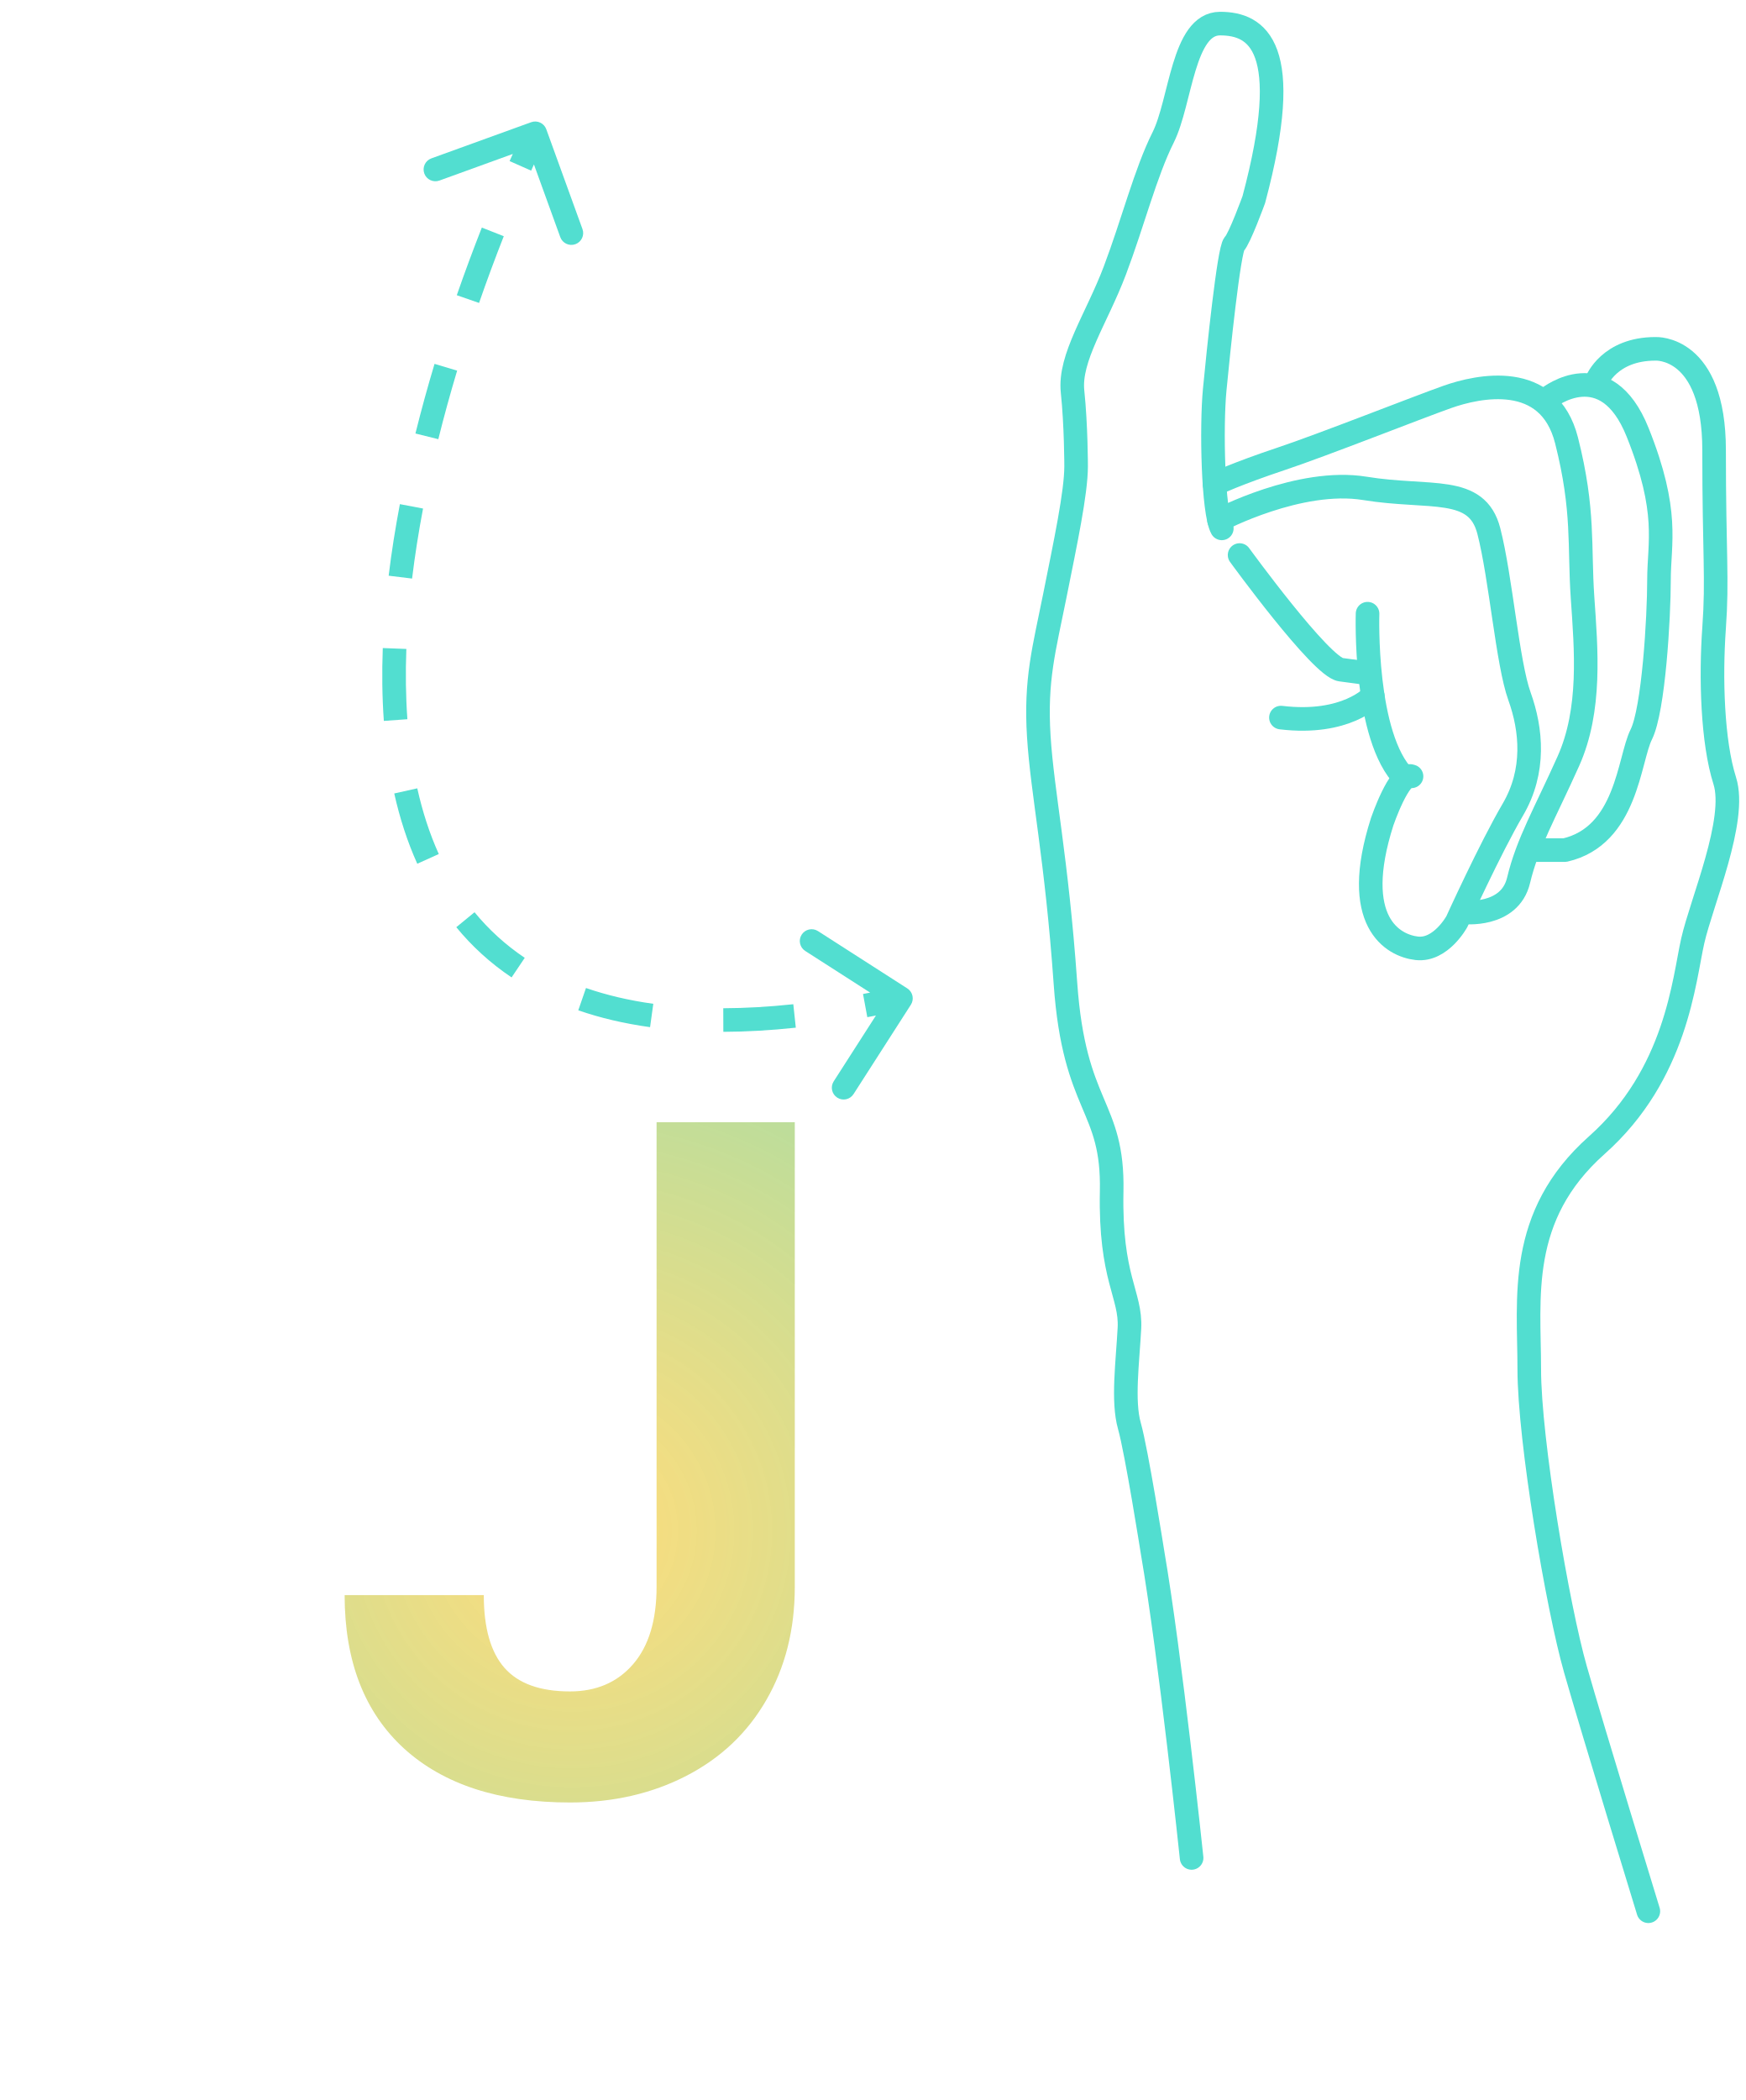
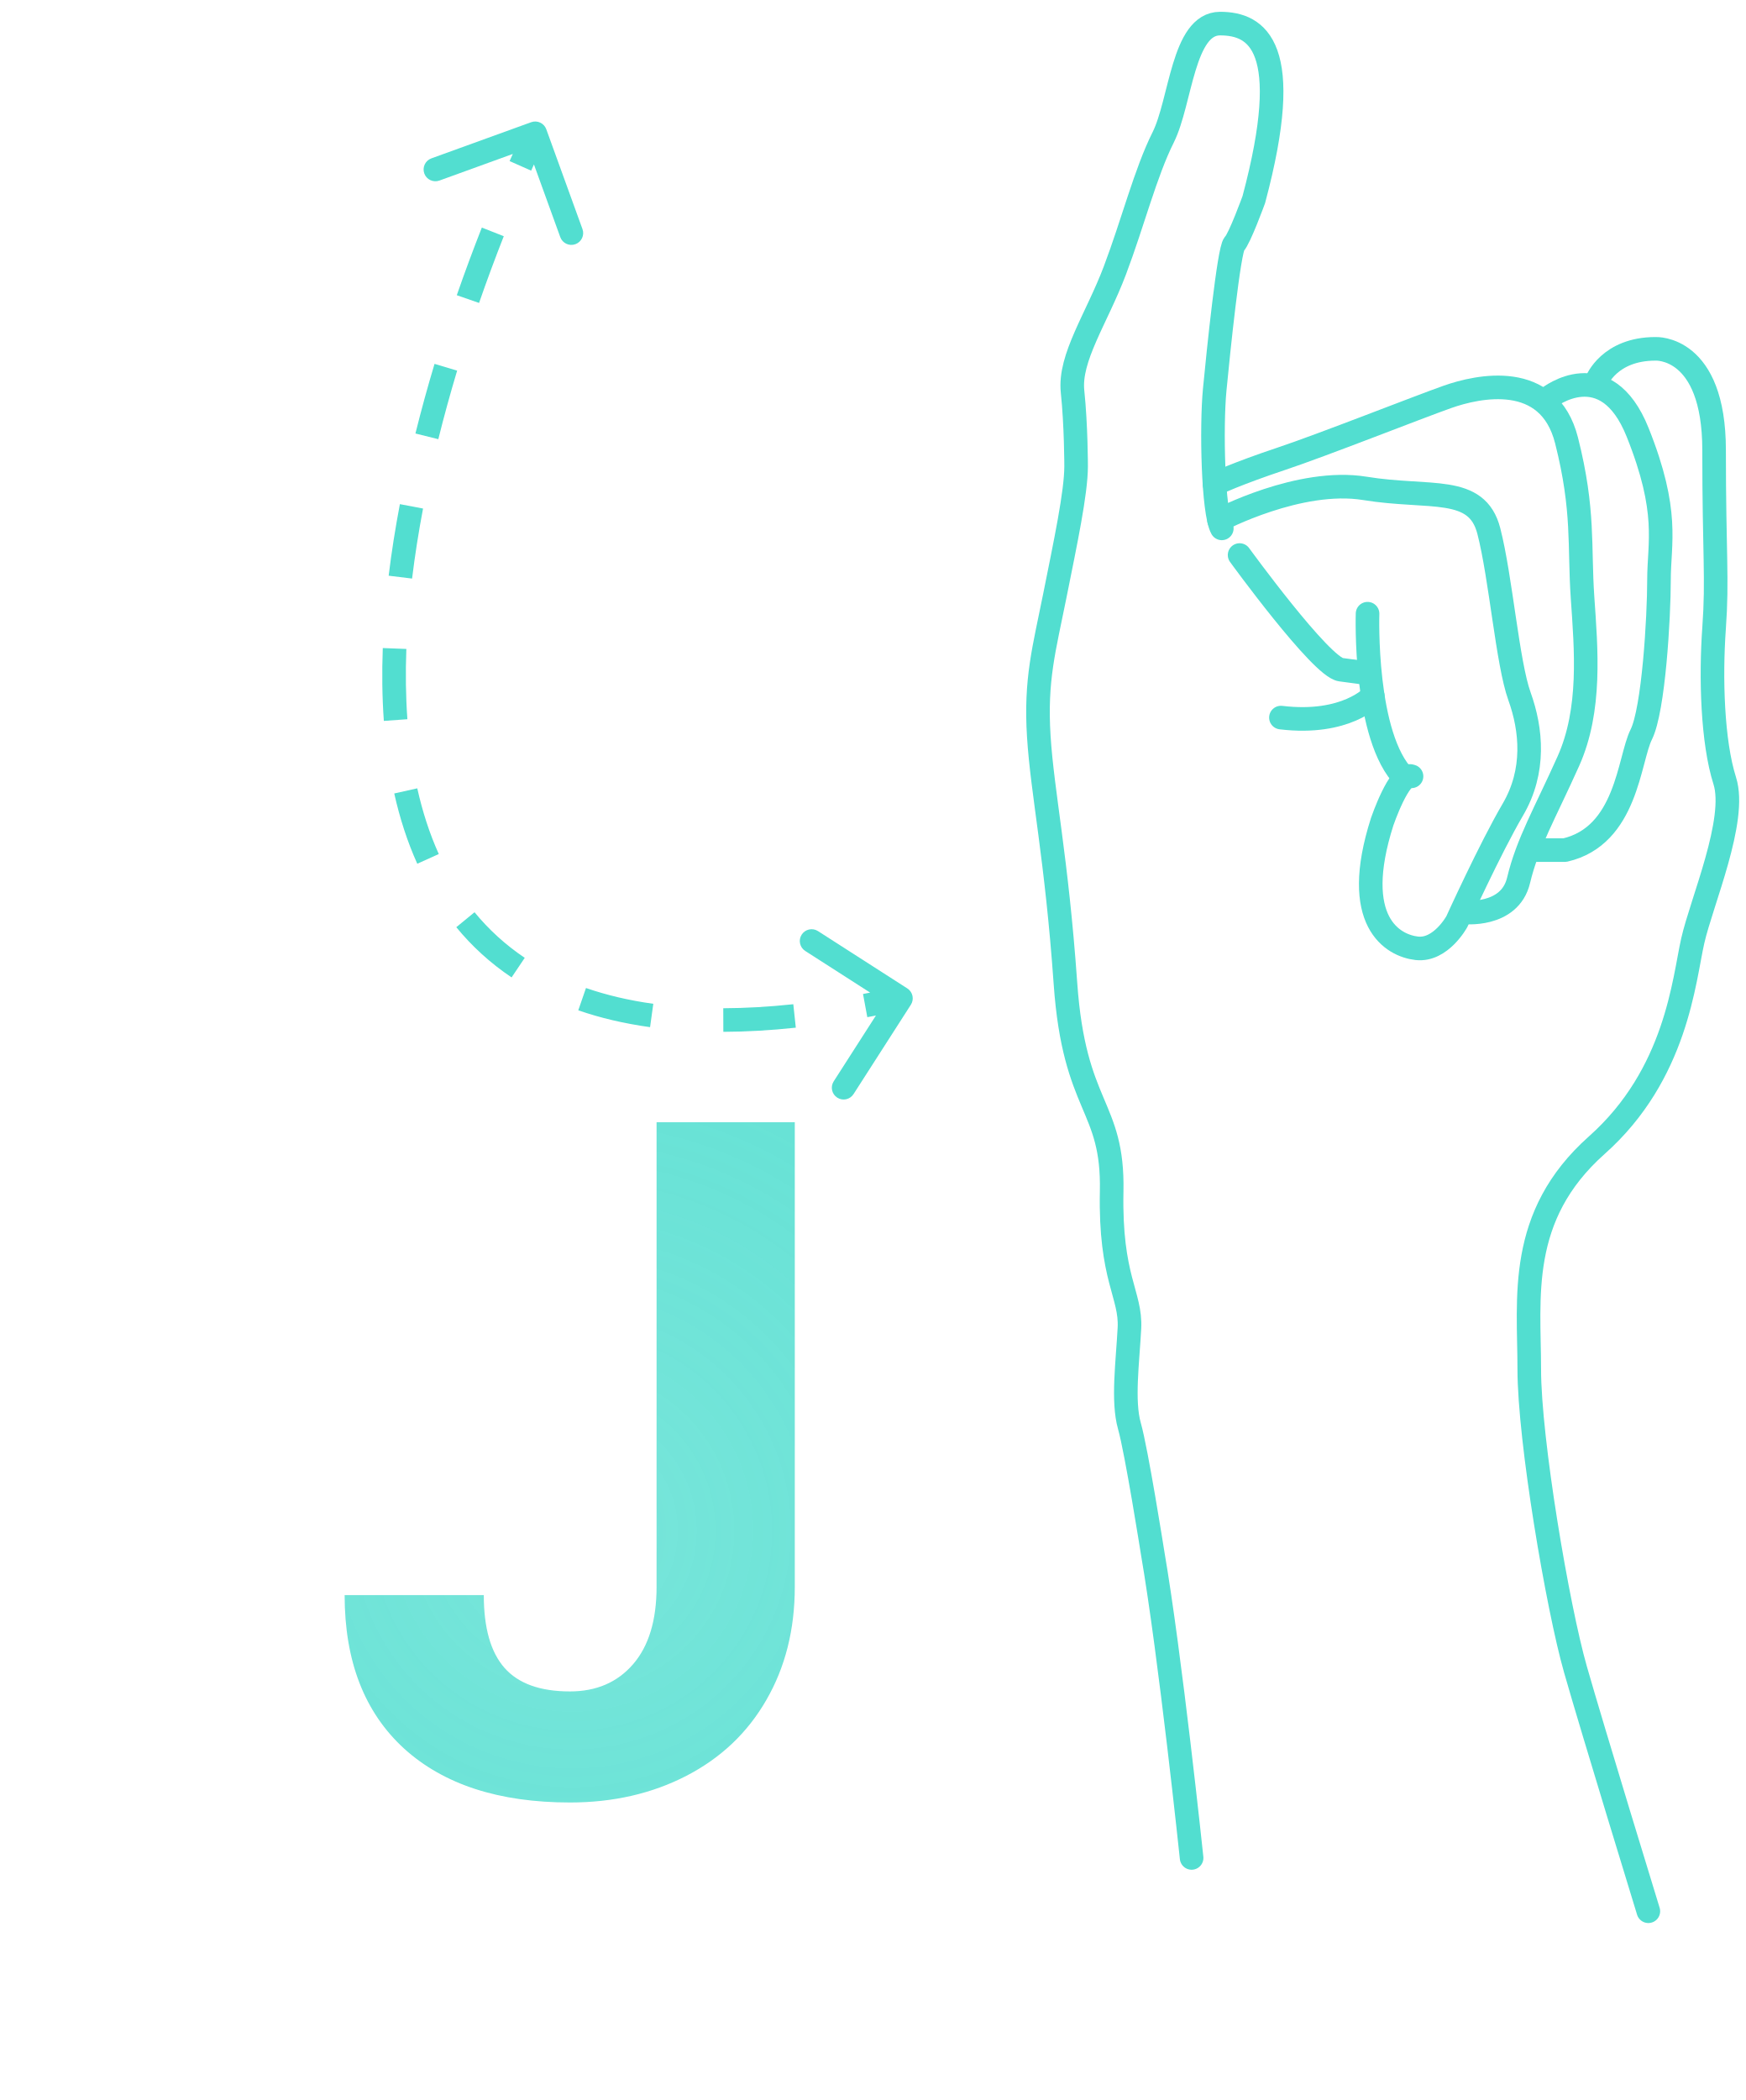
<svg xmlns="http://www.w3.org/2000/svg" width="74" height="89" viewBox="0 0 74 89" fill="none">
  <path d="M50.512 78.741C50.512 78.741 49.608 70.153 48.855 65.784C48.855 65.784 48.177 61.49 47.876 60.435C47.575 59.38 47.801 57.724 47.876 56.293C47.951 54.862 47.047 54.184 47.123 50.492C47.199 46.8 45.541 47.027 45.164 41.678C44.787 36.329 44.185 33.617 44.034 31.207C43.883 28.796 44.26 27.516 44.712 25.256C45.164 22.996 45.616 20.887 45.616 19.758C45.616 19.758 45.616 18.025 45.465 16.594C45.314 15.163 46.485 13.505 47.256 11.471C48.026 9.437 48.553 7.328 49.307 5.821C50.06 4.314 50.136 1 51.718 1C53.3 1 54.882 1.979 53.149 8.458C53.149 8.458 52.546 10.115 52.32 10.341C52.094 10.567 51.642 14.936 51.491 16.518C51.34 18.1 51.416 21.715 51.792 22.393" stroke="#52ded0" stroke-miterlimit="10" stroke-linecap="round" stroke-linejoin="round" />
  <path d="M67.688 16.14C67.688 16.14 68.215 14.784 70.174 14.784C70.174 14.784 72.66 14.634 72.66 19.078C72.66 23.523 72.811 24.502 72.66 26.611C72.509 28.72 72.585 31.432 73.112 33.09C73.639 34.748 72.133 38.213 71.756 39.87C71.379 41.527 71.078 45.52 67.688 48.533C64.298 51.546 64.825 55.011 64.825 58.024C64.825 61.037 66.03 68.119 66.784 70.755C67.537 73.392 69.873 81 69.873 81" stroke="#52ded0" stroke-miterlimit="10" stroke-linecap="round" stroke-linejoin="round" />
  <path d="M65.645 16.854C65.645 16.854 68.064 14.936 69.42 18.326C70.776 21.715 70.324 22.996 70.324 24.578C70.324 26.16 70.098 30.077 69.571 31.132C69.044 32.187 68.968 35.426 66.332 36.029H64.795" stroke="#52ded0" stroke-miterlimit="10" stroke-linecap="round" stroke-linejoin="round" />
  <path d="M51.483 20.516C51.483 20.516 52.47 20.059 54.278 19.456C56.086 18.853 60.079 17.271 61.359 16.819C62.639 16.367 65.653 15.694 66.406 18.668C67.159 21.641 66.933 23.147 67.084 25.332C67.235 27.517 67.461 30.077 66.481 32.262C65.502 34.447 64.748 35.727 64.372 37.309C63.995 38.891 62.037 38.665 62.037 38.665" stroke="#52ded0" stroke-miterlimit="10" stroke-linecap="round" stroke-linejoin="round" />
  <path d="M51.676 22.05C51.676 22.05 55.088 20.246 57.857 20.698C60.625 21.15 62.603 20.529 63.111 22.506C63.62 24.484 63.902 28.1 64.411 29.512C64.919 30.924 65.089 32.676 64.128 34.314C63.168 35.952 61.755 39.06 61.755 39.06C61.755 39.06 61.077 40.303 60.06 40.19C59.043 40.077 57.235 39.06 58.591 34.822C58.591 34.822 59.326 32.675 59.834 32.901" stroke="#52ded0" stroke-miterlimit="10" stroke-linecap="round" stroke-linejoin="round" />
  <path d="M52.546 23.523C52.546 23.523 55.992 28.269 56.84 28.382C57.687 28.495 57.687 28.495 57.687 28.495" stroke="#52ded0" stroke-miterlimit="10" stroke-linecap="round" stroke-linejoin="round" />
  <path d="M57.97 26.009C57.97 26.009 57.8 31.25 59.552 32.98" stroke="#52ded0" stroke-miterlimit="10" stroke-linecap="round" stroke-linejoin="round" />
  <path d="M58.192 29.495C58.192 29.495 57.066 30.746 54.298 30.412" stroke="#52ded0" stroke-miterlimit="10" stroke-linecap="round" stroke-linejoin="round" />
  <path d="M27.832 47.562H33.691V67.25C33.691 69.06 33.288 70.662 32.48 72.055C31.686 73.435 30.56 74.503 29.102 75.258C27.643 76.013 25.996 76.391 24.16 76.391C21.152 76.391 18.809 75.629 17.129 74.106C15.449 72.569 14.609 70.401 14.609 67.602H20.508C20.508 68.995 20.801 70.023 21.387 70.688C21.973 71.352 22.897 71.684 24.16 71.684C25.28 71.684 26.172 71.299 26.836 70.531C27.5 69.763 27.832 68.669 27.832 67.25V47.562Z" fill="url(#paint0_diamond)" />
  <path d="M23.157 5.478C23.063 5.219 22.776 5.085 22.517 5.179L18.286 6.712C18.026 6.806 17.892 7.093 17.986 7.353C18.08 7.612 18.367 7.746 18.627 7.652L22.387 6.289L23.75 10.05C23.844 10.309 24.131 10.444 24.391 10.349C24.65 10.255 24.785 9.969 24.691 9.709L23.157 5.478ZM38.612 42.581C38.761 42.349 38.693 42.039 38.461 41.89L34.673 39.46C34.441 39.311 34.132 39.379 33.983 39.611C33.833 39.843 33.901 40.153 34.133 40.302L37.5 42.462L35.34 45.829C35.191 46.061 35.259 46.37 35.491 46.519C35.723 46.669 36.033 46.601 36.182 46.368L38.612 42.581ZM22.234 5.437C22.023 5.889 21.811 6.353 21.602 6.827L22.516 7.232C22.723 6.763 22.931 6.306 23.14 5.861L22.234 5.437ZM20.425 9.645C20.059 10.575 19.703 11.533 19.363 12.511L20.307 12.839C20.642 11.874 20.994 10.929 21.355 10.011L20.425 9.645ZM18.42 15.421C18.127 16.395 17.856 17.382 17.61 18.372L18.58 18.613C18.822 17.639 19.09 16.669 19.378 15.708L18.42 15.421ZM16.951 21.366C16.758 22.382 16.597 23.395 16.475 24.399L17.468 24.52C17.587 23.54 17.744 22.549 17.933 21.552L16.951 21.366ZM16.226 27.465C16.187 28.517 16.199 29.55 16.271 30.553L17.269 30.481C17.2 29.518 17.187 28.523 17.225 27.503L16.226 27.465ZM16.712 33.628C16.946 34.675 17.267 35.673 17.688 36.606L18.6 36.195C18.21 35.332 17.909 34.399 17.688 33.41L16.712 33.628ZM19.342 39.296C20.003 40.101 20.781 40.816 21.686 41.424L22.244 40.594C21.421 40.041 20.715 39.392 20.115 38.661L19.342 39.296ZM24.513 42.818C25.439 43.139 26.452 43.379 27.556 43.532L27.693 42.542C26.648 42.397 25.7 42.17 24.84 41.873L24.513 42.818ZM30.662 43.73C31.629 43.727 32.652 43.669 33.734 43.554L33.628 42.56C32.577 42.672 31.588 42.727 30.659 42.73L30.662 43.73ZM36.765 43.109C37.265 43.017 37.776 42.913 38.298 42.8L38.084 41.822C37.572 41.934 37.072 42.035 36.583 42.126L36.765 43.109Z" fill="#52ded0" />
  <defs>
    <radialGradient id="paint0_diamond" cx="0" cy="0" r="1" gradientUnits="userSpaceOnUse" gradientTransform="translate(24.2424 64.8929) rotate(88.0754) scale(45.1147 45.0815)">
-       <stop stop-color="#FFD458" stop-opacity="0.78" />
+       <stop stop-color="#52ded0" stop-opacity="0.78" />
      <stop offset="1" stop-color="#52ded0" />
    </radialGradient>
  </defs>
</svg>
